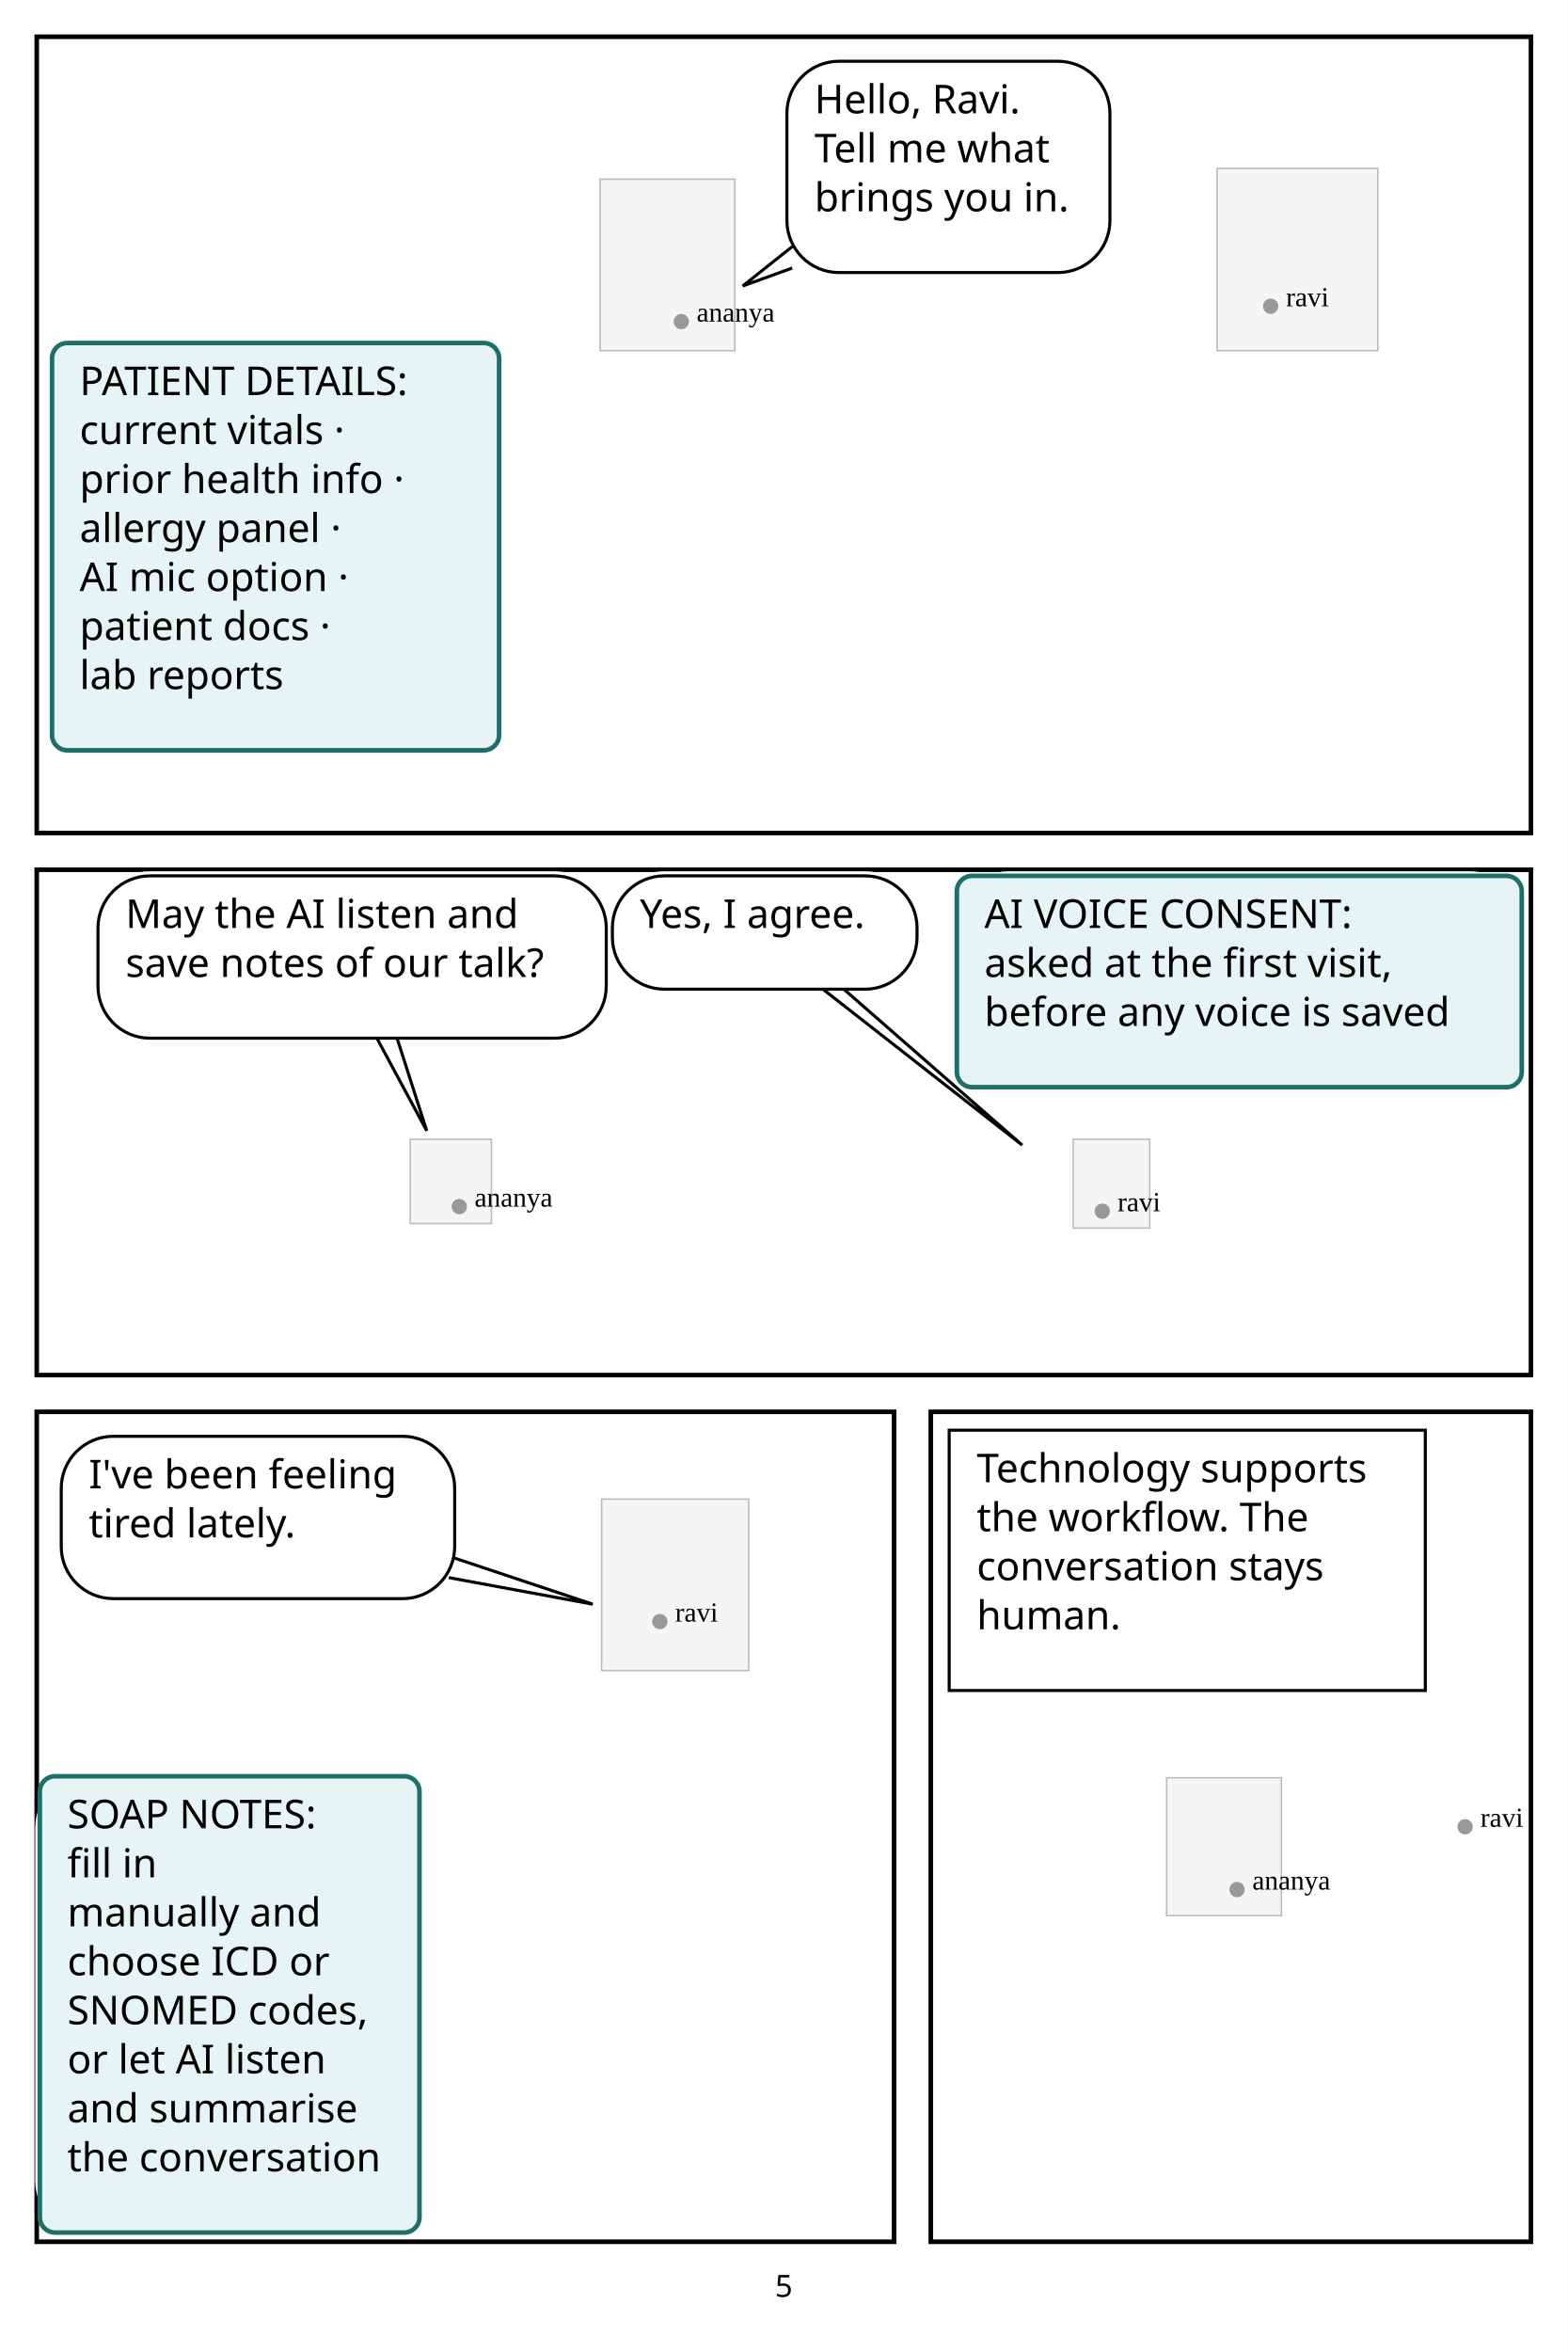
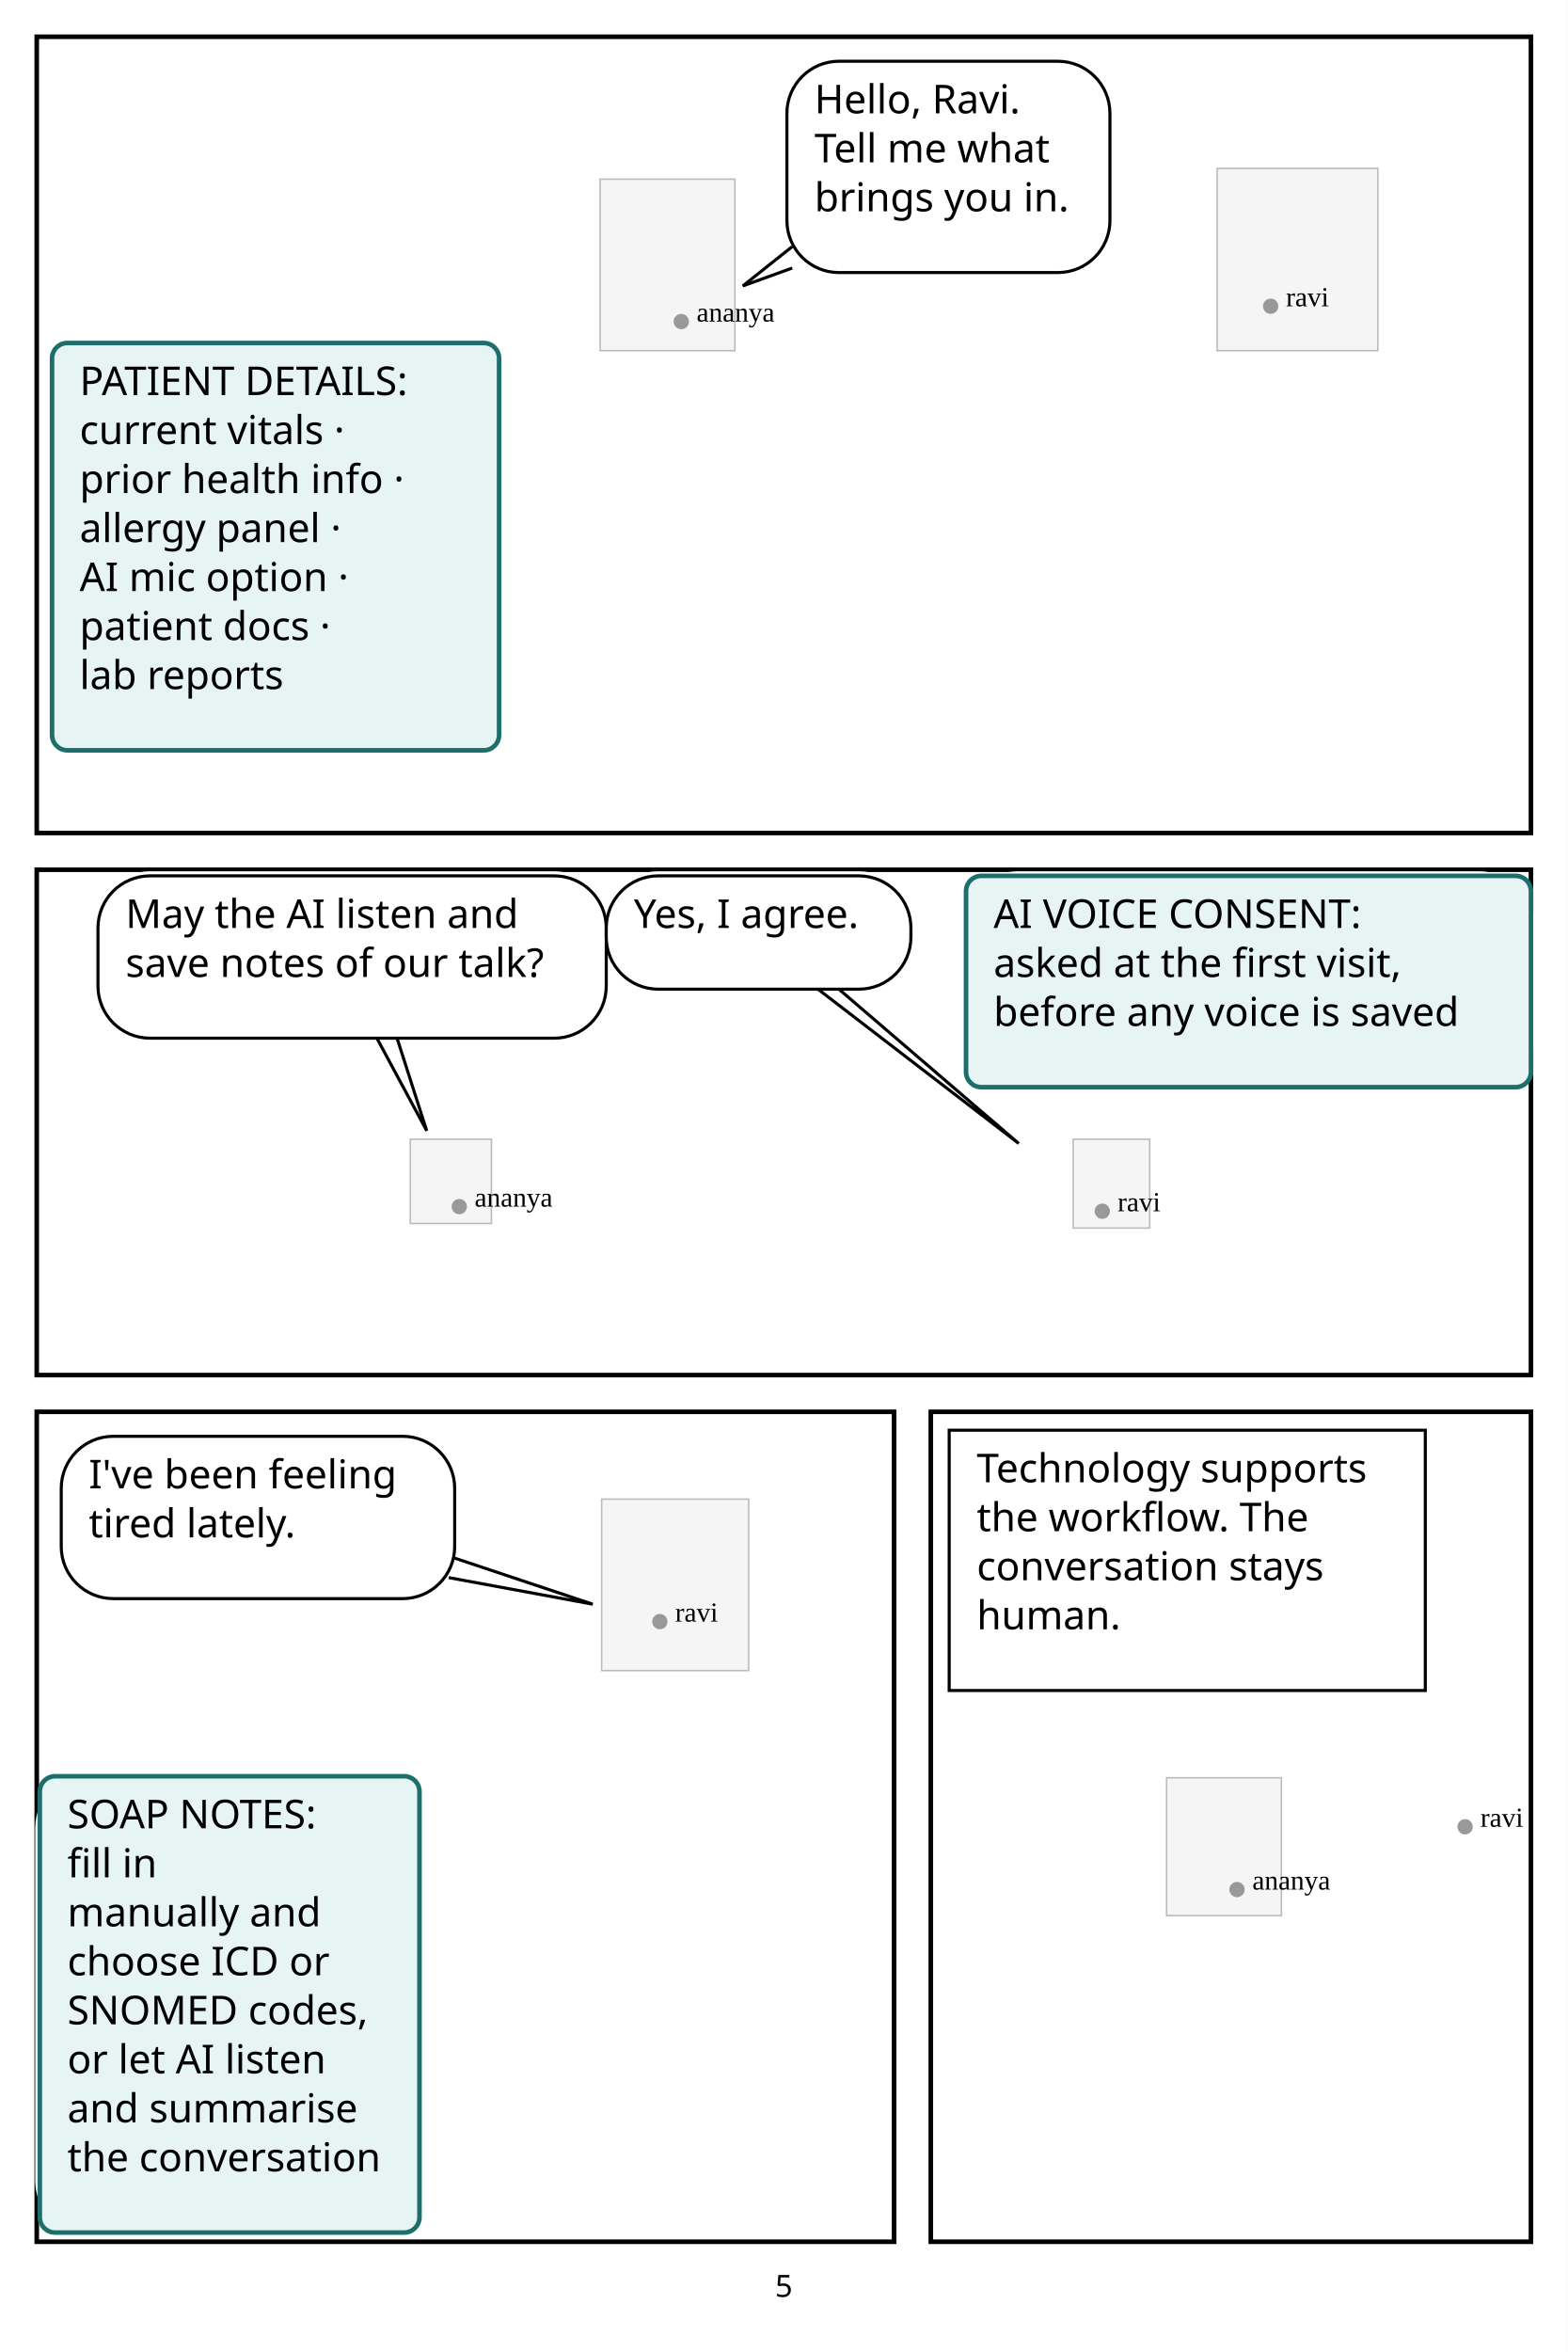
<svg xmlns="http://www.w3.org/2000/svg" width="1024" height="1536" viewBox="0 0 1024 1536">
  <rect width="1024" height="1536" fill="white" />
  <rect x="392" y="117" width="88" height="112" fill="#f5f5f5" stroke="#bbb" />
  <circle cx="445" cy="210" r="5" fill="#999" />
  <text x="455" y="210" font-size="18">ananya</text>
  <rect x="795" y="110" width="105" height="119" fill="#f5f5f5" stroke="#bbb" />
  <circle cx="830" cy="200" r="5" fill="#999" />
  <text x="840" y="200" font-size="18">ravi</text>
  <rect x="24" y="24" width="976" height="520" fill="none" stroke="black" stroke-width="3" />
  <rect x="514" y="40" width="211" height="138" rx="34" fill="white" stroke="white" stroke-width="6" />
  <path d="M 517.462 161.059 L 485.193 186.736 L 517.462 175.059 Z" fill="white" stroke="white" stroke-width="6" stroke-linejoin="round" />
  <rect x="34" y="224" width="292" height="266" rx="34" fill="white" stroke="white" stroke-width="6" />
  <path data-speaker="ananya" d="M 517.462 161.059 L 485.193 186.736 L 517.462 175.059" fill="white" stroke="black" stroke-width="2" />
  <rect x="514" y="40" width="211" height="138" rx="34" fill="white" stroke="black" stroke-width="2" />
  <text x="532" y="74" font-family="Meiryo,MS Gothic,sans-serif" font-size="26" fill="black">Hello, Ravi. </text>
  <text x="532" y="106" font-family="Meiryo,MS Gothic,sans-serif" font-size="26" fill="black">Tell me what </text>
  <text x="532" y="138" font-family="Meiryo,MS Gothic,sans-serif" font-size="26" fill="black">brings you in.</text>
  <rect x="34" y="224" width="292" height="266" rx="10" fill="#e6f4f3" stroke="#1d6f6a" stroke-width="3" />
  <text x="52" y="258" font-family="Meiryo,MS Gothic,sans-serif" font-size="26" fill="black">PATIENT DETAILS: </text>
  <text x="52" y="290" font-family="Meiryo,MS Gothic,sans-serif" font-size="26" fill="black">current vitals · </text>
  <text x="52" y="322" font-family="Meiryo,MS Gothic,sans-serif" font-size="26" fill="black">prior health info · </text>
  <text x="52" y="354" font-family="Meiryo,MS Gothic,sans-serif" font-size="26" fill="black">allergy panel · </text>
  <text x="52" y="386" font-family="Meiryo,MS Gothic,sans-serif" font-size="26" fill="black">AI mic option · </text>
  <text x="52" y="418" font-family="Meiryo,MS Gothic,sans-serif" font-size="26" fill="black">patient docs · </text>
  <text x="52" y="450" font-family="Meiryo,MS Gothic,sans-serif" font-size="26" fill="black">lab reports</text>
  <rect x="268" y="744" width="53" height="55" fill="#f5f5f5" stroke="#bbb" />
  <circle cx="300" cy="788" r="5" fill="#999" />
  <text x="310" y="788" font-size="18">ananya</text>
  <rect x="701" y="744" width="50" height="58" fill="#f5f5f5" stroke="#bbb" />
  <circle cx="720" cy="791" r="5" fill="#999" />
  <text x="730" y="791" font-size="18">ravi</text>
  <rect x="24" y="568" width="976" height="330" fill="none" stroke="black" stroke-width="3" />
  <rect x="64" y="572" width="332" height="106" rx="34" fill="white" stroke="white" stroke-width="6" />
  <path d="M 244.182 674.325 L 278.737 738.487 L 258.182 674.325 Z" fill="white" stroke="white" stroke-width="6" stroke-linejoin="round" />
-   <rect x="400" y="572" width="199" height="74" rx="34" fill="white" stroke="white" stroke-width="6" />
-   <path d="M 534.242 643.454 L 667.723 747.85 L 548.242 643.454 Z" fill="white" stroke="white" stroke-width="6" stroke-linejoin="round" />
-   <rect x="625" y="572" width="369" height="138" rx="34" fill="white" stroke="white" stroke-width="6" />
+   <rect x="396" y="572" width="199" height="74" rx="34" fill="white" stroke="white" stroke-width="6" />
+   <path d="M 531.033 643.481 L 665.428 746.759 L 545.033 643.481 Z" fill="white" stroke="white" stroke-width="6" stroke-linejoin="round" />
+   <rect x="631" y="572" width="369" height="138" rx="34" fill="white" stroke="white" stroke-width="6" />
  <path data-speaker="ananya" d="M 244.182 674.325 L 278.737 738.487 L 258.182 674.325" fill="white" stroke="black" stroke-width="2" />
  <rect x="64" y="572" width="332" height="106" rx="34" fill="white" stroke="black" stroke-width="2" />
  <text x="82" y="606" font-family="Meiryo,MS Gothic,sans-serif" font-size="26" fill="black">May the AI listen and </text>
  <text x="82" y="638" font-family="Meiryo,MS Gothic,sans-serif" font-size="26" fill="black">save notes of our talk?</text>
-   <path data-speaker="ravi" d="M 534.242 643.454 L 667.723 747.85 L 548.242 643.454" fill="white" stroke="black" stroke-width="2" />
-   <rect x="400" y="572" width="199" height="74" rx="34" fill="white" stroke="black" stroke-width="2" />
-   <text x="418" y="606" font-family="Meiryo,MS Gothic,sans-serif" font-size="26" fill="black">Yes, I agree.</text>
-   <rect x="625" y="572" width="369" height="138" rx="10" fill="#e6f4f3" stroke="#1d6f6a" stroke-width="3" />
-   <text x="643" y="606" font-family="Meiryo,MS Gothic,sans-serif" font-size="26" fill="black">AI VOICE CONSENT: </text>
-   <text x="643" y="638" font-family="Meiryo,MS Gothic,sans-serif" font-size="26" fill="black">asked at the first visit, </text>
-   <text x="643" y="670" font-family="Meiryo,MS Gothic,sans-serif" font-size="26" fill="black">before any voice is saved</text>
+   <path data-speaker="ravi" d="M 531.033 643.481 L 665.428 746.759 L 545.033 643.481" fill="white" stroke="black" stroke-width="2" />
+   <rect x="396" y="572" width="199" height="74" rx="34" fill="white" stroke="black" stroke-width="2" />
+   <text x="414" y="606" font-family="Meiryo,MS Gothic,sans-serif" font-size="26" fill="black">Yes, I agree.</text>
+   <rect x="631" y="572" width="369" height="138" rx="10" fill="#e6f4f3" stroke="#1d6f6a" stroke-width="3" />
+   <text x="649" y="606" font-family="Meiryo,MS Gothic,sans-serif" font-size="26" fill="black">AI VOICE CONSENT: </text>
+   <text x="649" y="638" font-family="Meiryo,MS Gothic,sans-serif" font-size="26" fill="black">asked at the first visit, </text>
+   <text x="649" y="670" font-family="Meiryo,MS Gothic,sans-serif" font-size="26" fill="black">before any voice is saved</text>
  <rect x="393" y="979" width="96" height="112" fill="#f5f5f5" stroke="#bbb" />
  <circle cx="431" cy="1059" r="5" fill="#999" />
  <text x="441" y="1059" font-size="18">ravi</text>
  <rect x="24" y="922" width="560" height="542" fill="none" stroke="black" stroke-width="3" />
  <rect x="40" y="938" width="257" height="106" rx="34" fill="white" stroke="white" stroke-width="6" />
  <path d="M 293.128 1016.285 L 387.192 1047.652 L 293.128 1030.285 Z" fill="white" stroke="white" stroke-width="6" stroke-linejoin="round" />
  <rect x="26" y="1160" width="248" height="298" rx="34" fill="white" stroke="white" stroke-width="6" />
  <path data-speaker="ravi" d="M 293.128 1016.285 L 387.192 1047.652 L 293.128 1030.285" fill="white" stroke="black" stroke-width="2" />
  <rect x="40" y="938" width="257" height="106" rx="34" fill="white" stroke="black" stroke-width="2" />
  <text x="58" y="972" font-family="Meiryo,MS Gothic,sans-serif" font-size="26" fill="black">I've been feeling </text>
  <text x="58" y="1004" font-family="Meiryo,MS Gothic,sans-serif" font-size="26" fill="black">tired lately.</text>
  <rect x="26" y="1160" width="248" height="298" rx="10" fill="#e6f4f3" stroke="#1d6f6a" stroke-width="3" />
  <text x="44" y="1194" font-family="Meiryo,MS Gothic,sans-serif" font-size="26" fill="black">SOAP NOTES: </text>
  <text x="44" y="1226" font-family="Meiryo,MS Gothic,sans-serif" font-size="26" fill="black">fill in </text>
  <text x="44" y="1258" font-family="Meiryo,MS Gothic,sans-serif" font-size="26" fill="black">manually and </text>
  <text x="44" y="1290" font-family="Meiryo,MS Gothic,sans-serif" font-size="26" fill="black">choose ICD or </text>
  <text x="44" y="1322" font-family="Meiryo,MS Gothic,sans-serif" font-size="26" fill="black">SNOMED codes, </text>
  <text x="44" y="1354" font-family="Meiryo,MS Gothic,sans-serif" font-size="26" fill="black">or let AI listen </text>
  <text x="44" y="1386" font-family="Meiryo,MS Gothic,sans-serif" font-size="26" fill="black">and summarise </text>
  <text x="44" y="1418" font-family="Meiryo,MS Gothic,sans-serif" font-size="26" fill="black">the conversation</text>
  <rect x="762" y="1161" width="75" height="90" fill="#f5f5f5" stroke="#bbb" />
  <circle cx="808" cy="1234" r="5" fill="#999" />
  <text x="818" y="1234" font-size="18">ananya</text>
  <circle cx="957" cy="1193" r="5" fill="#999" />
  <text x="967" y="1193" font-size="18">ravi</text>
  <rect x="608" y="922" width="392" height="542" fill="none" stroke="black" stroke-width="3" />
  <rect x="620" y="934" width="311" height="170" rx="34" fill="white" stroke="white" stroke-width="6" />
  <rect x="620" y="934" width="311" height="170" fill="white" stroke="black" stroke-width="2" />
  <text x="638" y="968" font-family="Meiryo,MS Gothic,sans-serif" font-size="26" fill="black">Technology supports </text>
  <text x="638" y="1000" font-family="Meiryo,MS Gothic,sans-serif" font-size="26" fill="black">the workflow. The </text>
  <text x="638" y="1032" font-family="Meiryo,MS Gothic,sans-serif" font-size="26" fill="black">conversation stays </text>
  <text x="638" y="1064" font-family="Meiryo,MS Gothic,sans-serif" font-size="26" fill="black">human.</text>
  <text x="512" y="1500" text-anchor="middle" font-family="sans-serif" font-size="20">5</text>
</svg>
